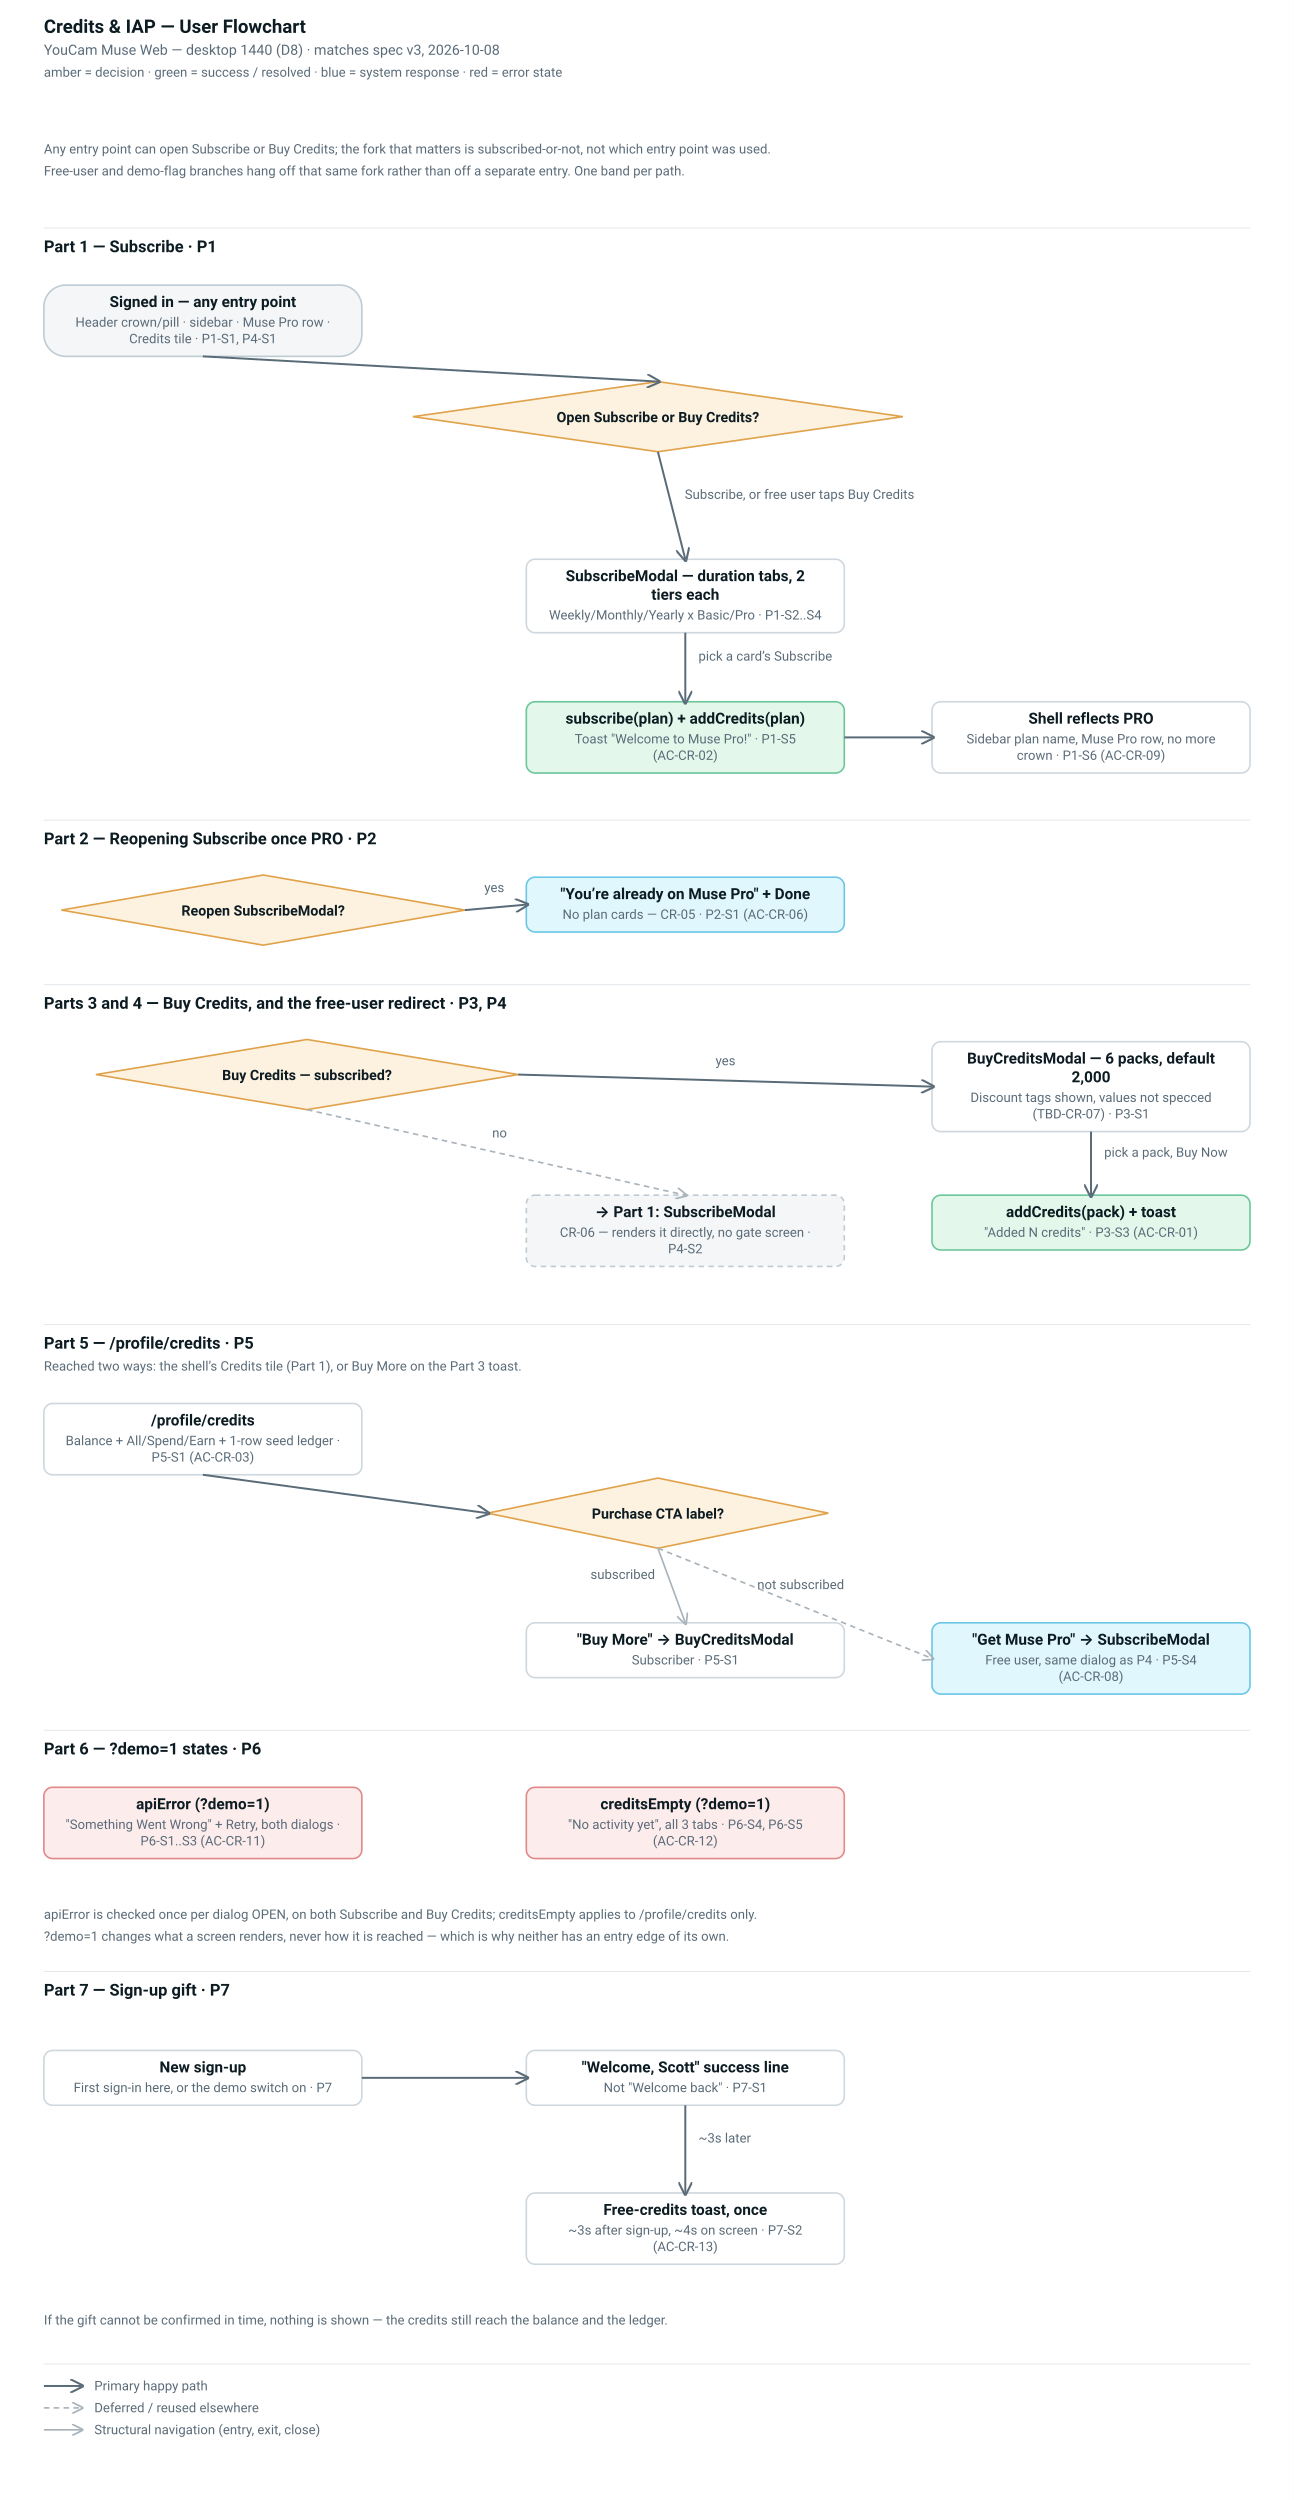
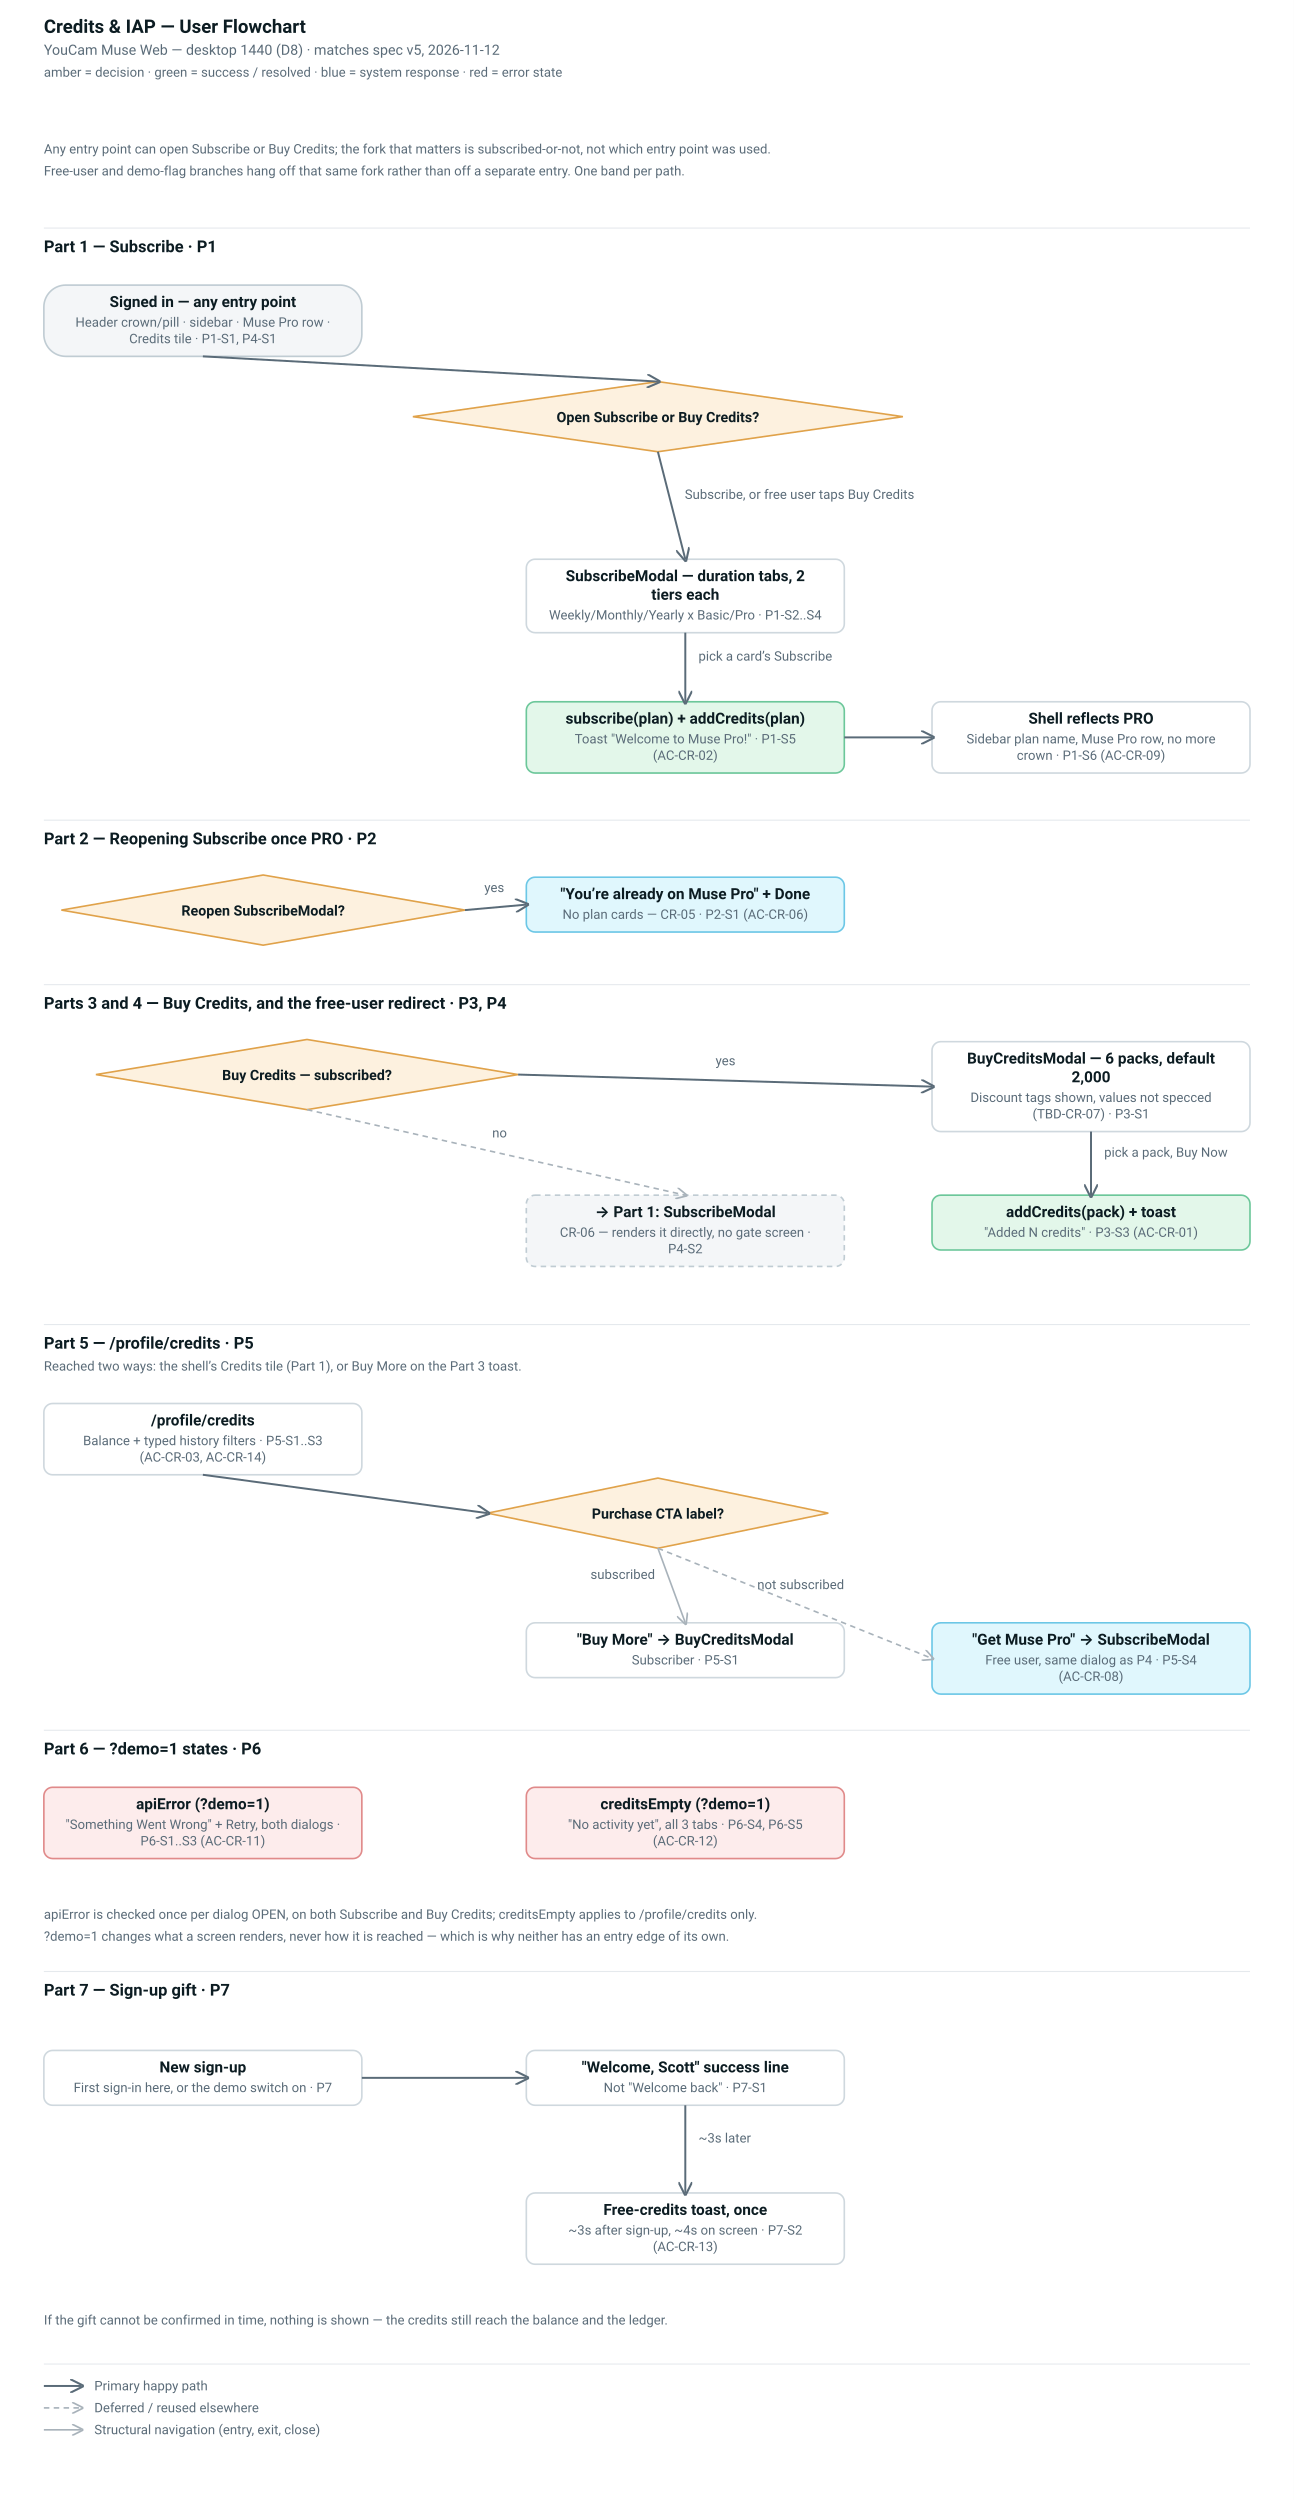
<svg xmlns="http://www.w3.org/2000/svg" width="1180" height="2280" viewBox="0 0 1180 2280" font-family="-apple-system,BlinkMacSystemFont,'Segoe UI',Roboto,sans-serif" role="img">
  <defs>
    <marker id="fc-primary" viewBox="0 0 10 10" refX="8" refY="5" markerWidth="7" markerHeight="7" orient="auto-start-reverse">
      <path d="M0 0 L10 5 L0 10" fill="none" stroke="#5a6b78" stroke-width="1.5" />
    </marker>
    <marker id="fc-error" viewBox="0 0 10 10" refX="8" refY="5" markerWidth="7" markerHeight="7" orient="auto-start-reverse">
      <path d="M0 0 L10 5 L0 10" fill="none" stroke="#d6484a" stroke-width="1.5" />
    </marker>
    <marker id="fc-structural" viewBox="0 0 10 10" refX="8" refY="5" markerWidth="7" markerHeight="7" orient="auto-start-reverse">
      <path d="M0 0 L10 5 L0 10" fill="none" stroke="#a8b2ba" stroke-width="1.5" />
    </marker>
    <marker id="fc-deferred" viewBox="0 0 10 10" refX="8" refY="5" markerWidth="7" markerHeight="7" orient="auto-start-reverse">
      <path d="M0 0 L10 5 L0 10" fill="none" stroke="#a8b2ba" stroke-width="1.5" />
    </marker>
    <marker id="fc-retry" viewBox="0 0 10 10" refX="8" refY="5" markerWidth="7" markerHeight="7" orient="auto-start-reverse">
      <path d="M0 0 L10 5 L0 10" fill="none" stroke="#6cc7e6" stroke-width="1.5" />
    </marker>
  </defs>
  <rect width="1180" height="2280" fill="#ffffff" />
  <text x="40" y="30" font-size="17" font-weight="700" fill="#0c1c22">Credits &amp; IAP — User Flowchart</text>
-   <text x="40" y="50" font-size="13" fill="#5a6b78">YouCam Muse Web — desktop 1440 (D8) · matches spec v3, 2026-10-08</text>
+   <text x="40" y="50" font-size="13" fill="#5a6b78">YouCam Muse Web — desktop 1440 (D8) · matches spec v5, 2026-11-12</text>
  <text x="40" y="70" font-size="12" fill="#5a6b78">amber = decision · green = success / resolved · blue = system response · red = error state</text>
  <g transform="translate(0,80)">
    <text x="40" y="60" font-size="12" fill="#5a6b78">Any entry point can open Subscribe or Buy Credits; the fork that matters is subscribed-or-not, not which entry point was used.</text>
    <text x="40" y="80" font-size="12" fill="#5a6b78">Free-user and demo-flag branches hang off that same fork rather than off a separate entry. One band per path.</text>
    <line x1="40" y1="128" x2="1140" y2="128" stroke="#e5e9ed" stroke-width="1" />
    <text x="40" y="150" font-size="15" font-weight="700" fill="#0c1c22">Part 1 — Subscribe  ·  P1</text>
    <rect x="40" y="180" width="290" height="65" rx="20" fill="#f4f6f8" stroke="#c0ccd3" stroke-width="1.5" />
    <text x="185" y="200" font-size="14" font-weight="700" fill="#0c1c22" text-anchor="middle">Signed in — any entry point</text>
    <text x="185" y="218" font-size="12" fill="#5a6b78" text-anchor="middle">Header crown/pill · sidebar · Muse Pro row ·</text>
    <text x="185" y="233" font-size="12" fill="#5a6b78" text-anchor="middle">Credits tile · P1-S1, P4-S1</text>
    <polygon points="600,268 823.455,300 600,332 376.545,300" fill="#fdf1df" stroke="#e0a24a" stroke-width="1.5" />
    <text x="600" y="305" font-size="13" font-weight="700" fill="#0c1c22" text-anchor="middle">Open Subscribe or Buy Credits?</text>
    <line x1="185" y1="245" x2="600" y2="268" stroke="#5a6b78" stroke-width="1.8" marker-end="url(#fc-primary)" />
    <rect x="480" y="430" width="290" height="67" rx="8" fill="#ffffff" stroke="#cfd8de" stroke-width="1.5" />
    <text x="625" y="450" font-size="14" font-weight="700" fill="#0c1c22" text-anchor="middle">SubscribeModal — duration tabs, 2</text>
    <text x="625" y="467" font-size="14" font-weight="700" fill="#0c1c22" text-anchor="middle">tiers each</text>
    <text x="625" y="485" font-size="12" fill="#5a6b78" text-anchor="middle">Weekly/Monthly/Yearly x Basic/Pro · P1-S2..S4</text>
    <line x1="600" y1="332" x2="625" y2="430" stroke="#5a6b78" stroke-width="1.8" marker-end="url(#fc-primary)" />
    <text x="624.5" y="375" font-size="12" fill="#5a6b78" text-anchor="start">Subscribe, or free user taps Buy Credits</text>
    <rect x="480" y="560" width="290" height="65" rx="8" fill="#e3f7ea" stroke="#6cc79a" stroke-width="1.5" />
    <text x="625" y="580" font-size="14" font-weight="700" fill="#0c1c22" text-anchor="middle">subscribe(plan) + addCredits(plan)</text>
    <text x="625" y="598" font-size="12" fill="#5a6b78" text-anchor="middle">Toast "Welcome to Muse Pro!" · P1-S5</text>
    <text x="625" y="613" font-size="12" fill="#5a6b78" text-anchor="middle">(AC-CR-02)</text>
    <line x1="625" y1="497" x2="625" y2="560" stroke="#5a6b78" stroke-width="1.8" marker-end="url(#fc-primary)" />
    <text x="637" y="522.5" font-size="12" fill="#5a6b78" text-anchor="start">pick a card’s Subscribe</text>
    <rect x="850" y="560" width="290" height="65" rx="8" fill="#ffffff" stroke="#cfd8de" stroke-width="1.5" />
    <text x="995" y="580" font-size="14" font-weight="700" fill="#0c1c22" text-anchor="middle">Shell reflects PRO</text>
    <text x="995" y="598" font-size="12" fill="#5a6b78" text-anchor="middle">Sidebar plan name, Muse Pro row, no more</text>
    <text x="995" y="613" font-size="12" fill="#5a6b78" text-anchor="middle">crown · P1-S6 (AC-CR-09)</text>
    <line x1="770" y1="592.5" x2="850" y2="592.5" stroke="#5a6b78" stroke-width="1.8" marker-end="url(#fc-primary)" />
    <line x1="40" y1="668" x2="1140" y2="668" stroke="#e5e9ed" stroke-width="1" />
    <text x="40" y="690" font-size="15" font-weight="700" fill="#0c1c22">Part 2 — Reopening Subscribe once PRO  ·  P2</text>
    <polygon points="240,718 424.035,750 240,782 55.965,750" fill="#fdf1df" stroke="#e0a24a" stroke-width="1.5" />
    <text x="240" y="755" font-size="13" font-weight="700" fill="#0c1c22" text-anchor="middle">Reopen SubscribeModal?</text>
    <rect x="480" y="720" width="290" height="50" rx="8" fill="#e0f7fd" stroke="#6cc7e6" stroke-width="1.5" />
    <text x="625" y="740" font-size="14" font-weight="700" fill="#0c1c22" text-anchor="middle">"You’re already on Muse Pro" + Done</text>
    <text x="625" y="758" font-size="12" fill="#5a6b78" text-anchor="middle">No plan cards — CR-05 · P2-S1 (AC-CR-06)</text>
    <line x1="424.035" y1="750" x2="480" y2="745" stroke="#5a6b78" stroke-width="1.8" marker-end="url(#fc-primary)" />
    <text x="450.771" y="733.556" font-size="12" fill="#5a6b78" text-anchor="middle">yes</text>
    <line x1="40" y1="818" x2="1140" y2="818" stroke="#e5e9ed" stroke-width="1" />
    <text x="40" y="840" font-size="15" font-weight="700" fill="#0c1c22">Parts 3 and 4 — Buy Credits, and the free-user redirect  ·  P3, P4</text>
    <polygon points="280,868 472.52,900 280,932 87.48,900" fill="#fdf1df" stroke="#e0a24a" stroke-width="1.5" />
    <text x="280" y="905" font-size="13" font-weight="700" fill="#0c1c22" text-anchor="middle">Buy Credits — subscribed?</text>
    <rect x="850" y="870" width="290" height="82" rx="8" fill="#ffffff" stroke="#cfd8de" stroke-width="1.5" />
    <text x="995" y="890" font-size="14" font-weight="700" fill="#0c1c22" text-anchor="middle">BuyCreditsModal — 6 packs, default</text>
    <text x="995" y="907" font-size="14" font-weight="700" fill="#0c1c22" text-anchor="middle">2,000</text>
    <text x="995" y="925" font-size="12" fill="#5a6b78" text-anchor="middle">Discount tags shown, values not specced</text>
    <text x="995" y="940" font-size="12" fill="#5a6b78" text-anchor="middle">(TBD-CR-07) · P3-S1</text>
    <line x1="472.52" y1="900" x2="850" y2="911" stroke="#5a6b78" stroke-width="1.8" marker-end="url(#fc-primary)" />
    <text x="661.668" y="891.506" font-size="12" fill="#5a6b78" text-anchor="middle">yes</text>
    <rect x="850" y="1010" width="290" height="50" rx="8" fill="#e3f7ea" stroke="#6cc79a" stroke-width="1.5" />
    <text x="995" y="1030" font-size="14" font-weight="700" fill="#0c1c22" text-anchor="middle">addCredits(pack) + toast</text>
    <text x="995" y="1048" font-size="12" fill="#5a6b78" text-anchor="middle">"Added N credits" · P3-S3 (AC-CR-01)</text>
    <line x1="995" y1="952" x2="995" y2="1010" stroke="#5a6b78" stroke-width="1.8" marker-end="url(#fc-primary)" />
    <text x="1007" y="975" font-size="12" fill="#5a6b78" text-anchor="start">pick a pack, Buy Now</text>
    <rect x="480" y="1010" width="290" height="65" rx="8" fill="#f4f6f8" stroke="#c0ccd3" stroke-width="1.5" stroke-dasharray="5 4" />
    <text x="625" y="1030" font-size="14" font-weight="700" fill="#0c1c22" text-anchor="middle">→ Part 1: SubscribeModal</text>
    <text x="625" y="1048" font-size="12" fill="#5a6b78" text-anchor="middle">CR-06 — renders it directly, no gate screen ·</text>
    <text x="625" y="1063" font-size="12" fill="#5a6b78" text-anchor="middle">P4-S2</text>
    <line x1="280" y1="932" x2="625" y2="1010" stroke="#a8b2ba" stroke-width="1.5" stroke-dasharray="5 4" marker-end="url(#fc-deferred)" />
    <text x="455.587" y="957.345" font-size="12" fill="#5a6b78" text-anchor="middle">no</text>
    <line x1="40" y1="1128" x2="1140" y2="1128" stroke="#e5e9ed" stroke-width="1" />
    <text x="40" y="1150" font-size="15" font-weight="700" fill="#0c1c22">Part 5 — /profile/credits  ·  P5</text>
    <text x="40" y="1170" font-size="12" fill="#5a6b78">Reached two ways: the shell’s Credits tile (Part 1), or Buy More on the Part 3 toast.</text>
    <rect x="40" y="1200" width="290" height="65" rx="8" fill="#ffffff" stroke="#cfd8de" stroke-width="1.5" />
    <text x="185" y="1220" font-size="14" font-weight="700" fill="#0c1c22" text-anchor="middle">/profile/credits</text>
-     <text x="185" y="1238" font-size="12" fill="#5a6b78" text-anchor="middle">Balance + All/Spend/Earn + 1-row seed ledger ·</text>
-     <text x="185" y="1253" font-size="12" fill="#5a6b78" text-anchor="middle">P5-S1 (AC-CR-03)</text>
+     <text x="185" y="1238" font-size="12" fill="#5a6b78" text-anchor="middle">Balance + typed history filters · P5-S1..S3</text>
+     <text x="185" y="1253" font-size="12" fill="#5a6b78" text-anchor="middle">(AC-CR-03, AC-CR-14)</text>
    <polygon points="600,1268 755.422,1300 600,1332 444.578,1300" fill="#fdf1df" stroke="#e0a24a" stroke-width="1.5" />
    <text x="600" y="1305" font-size="13" font-weight="700" fill="#0c1c22" text-anchor="middle">Purchase CTA label?</text>
    <line x1="185" y1="1265" x2="444.578" y2="1300" stroke="#5a6b78" stroke-width="1.8" marker-end="url(#fc-primary)" />
    <rect x="480" y="1400" width="290" height="50" rx="8" fill="#ffffff" stroke="#cfd8de" stroke-width="1.5" />
    <text x="625" y="1420" font-size="14" font-weight="700" fill="#0c1c22" text-anchor="middle">"Buy More" → BuyCreditsModal</text>
    <text x="625" y="1438" font-size="12" fill="#5a6b78" text-anchor="middle">Subscriber · P5-S1</text>
    <line x1="600" y1="1332" x2="625" y2="1400" stroke="#a8b2ba" stroke-width="1.5" marker-end="url(#fc-structural)" />
    <text x="538.5" y="1360" font-size="12" fill="#5a6b78" text-anchor="start">subscribed</text>
    <rect x="850" y="1400" width="290" height="65" rx="8" fill="#e0f7fd" stroke="#6cc7e6" stroke-width="1.5" />
    <text x="995" y="1420" font-size="14" font-weight="700" fill="#0c1c22" text-anchor="middle">"Get Muse Pro" → SubscribeModal</text>
    <text x="995" y="1438" font-size="12" fill="#5a6b78" text-anchor="middle">Free user, same dialog as P4 · P5-S4</text>
    <text x="995" y="1453" font-size="12" fill="#5a6b78" text-anchor="middle">(AC-CR-08)</text>
    <line x1="600" y1="1332" x2="850" y2="1432.5" stroke="#a8b2ba" stroke-width="1.5" stroke-dasharray="5 4" marker-end="url(#fc-deferred)" />
    <text x="730.222" y="1369.26" font-size="12" fill="#5a6b78" text-anchor="middle">not subscribed</text>
    <line x1="40" y1="1498" x2="1140" y2="1498" stroke="#e5e9ed" stroke-width="1" />
    <text x="40" y="1520" font-size="15" font-weight="700" fill="#0c1c22">Part 6 — ?demo=1 states  ·  P6</text>
    <rect x="40" y="1550" width="290" height="65" rx="8" fill="#fdecec" stroke="#e08a8a" stroke-width="1.5" />
    <text x="185" y="1570" font-size="14" font-weight="700" fill="#0c1c22" text-anchor="middle">apiError (?demo=1)</text>
    <text x="185" y="1588" font-size="12" fill="#5a6b78" text-anchor="middle">"Something Went Wrong" + Retry, both dialogs ·</text>
    <text x="185" y="1603" font-size="12" fill="#5a6b78" text-anchor="middle">P6-S1..S3 (AC-CR-11)</text>
    <rect x="480" y="1550" width="290" height="65" rx="8" fill="#fdecec" stroke="#e08a8a" stroke-width="1.5" />
    <text x="625" y="1570" font-size="14" font-weight="700" fill="#0c1c22" text-anchor="middle">creditsEmpty (?demo=1)</text>
    <text x="625" y="1588" font-size="12" fill="#5a6b78" text-anchor="middle">"No activity yet", all 3 tabs · P6-S4, P6-S5</text>
    <text x="625" y="1603" font-size="12" fill="#5a6b78" text-anchor="middle">(AC-CR-12)</text>
    <text x="40" y="1670" font-size="12" fill="#5a6b78">apiError is checked once per dialog OPEN, on both Subscribe and Buy Credits; creditsEmpty applies to /profile/credits only.</text>
    <text x="40" y="1690" font-size="12" fill="#5a6b78">?demo=1 changes what a screen renders, never how it is reached — which is why neither has an entry edge of its own.</text>
    <line x1="40" y1="1718" x2="1140" y2="1718" stroke="#e5e9ed" stroke-width="1" />
    <text x="40" y="1740" font-size="15" font-weight="700" fill="#0c1c22">Part 7 — Sign-up gift  ·  P7</text>
    <rect x="40" y="1790" width="290" height="50" rx="8" fill="#ffffff" stroke="#cfd8de" stroke-width="1.5" />
    <text x="185" y="1810" font-size="14" font-weight="700" fill="#0c1c22" text-anchor="middle">New sign-up</text>
    <text x="185" y="1828" font-size="12" fill="#5a6b78" text-anchor="middle">First sign-in here, or the demo switch on · P7</text>
    <rect x="480" y="1790" width="290" height="50" rx="8" fill="#ffffff" stroke="#cfd8de" stroke-width="1.5" />
    <text x="625" y="1810" font-size="14" font-weight="700" fill="#0c1c22" text-anchor="middle">"Welcome, Scott" success line</text>
    <text x="625" y="1828" font-size="12" fill="#5a6b78" text-anchor="middle">Not "Welcome back" · P7-S1</text>
    <line x1="330" y1="1815" x2="480" y2="1815" stroke="#5a6b78" stroke-width="1.8" marker-end="url(#fc-primary)" />
    <rect x="480" y="1920" width="290" height="65" rx="8" fill="#ffffff" stroke="#cfd8de" stroke-width="1.5" />
    <text x="625" y="1940" font-size="14" font-weight="700" fill="#0c1c22" text-anchor="middle">Free-credits toast, once</text>
    <text x="625" y="1958" font-size="12" fill="#5a6b78" text-anchor="middle">~3s after sign-up, ~4s on screen · P7-S2</text>
    <text x="625" y="1973" font-size="12" fill="#5a6b78" text-anchor="middle">(AC-CR-13)</text>
    <line x1="625" y1="1840" x2="625" y2="1920" stroke="#5a6b78" stroke-width="1.8" marker-end="url(#fc-primary)" />
    <text x="637" y="1874" font-size="12" fill="#5a6b78" text-anchor="start">~3s later</text>
    <text x="40" y="2040" font-size="12" fill="#5a6b78">If the gift cannot be confirmed in time, nothing is shown — the credits still reach the balance and the ledger.</text>
    <line x1="40" y1="2076" x2="1140" y2="2076" stroke="#e5e9ed" stroke-width="1" />
    <line x1="40" y1="2096" x2="74" y2="2096" stroke="#5a6b78" stroke-width="1.8" marker-end="url(#fc-primary)" />
    <text x="86" y="2100" font-size="12" fill="#5a6b78">Primary happy path</text>
    <line x1="40" y1="2116" x2="74" y2="2116" stroke="#a8b2ba" stroke-width="1.5" stroke-dasharray="5 4" marker-end="url(#fc-deferred)" />
    <text x="86" y="2120" font-size="12" fill="#5a6b78">Deferred / reused elsewhere</text>
    <line x1="40" y1="2136" x2="74" y2="2136" stroke="#a8b2ba" stroke-width="1.5" marker-end="url(#fc-structural)" />
    <text x="86" y="2140" font-size="12" fill="#5a6b78">Structural navigation (entry, exit, close)</text>
  </g>
</svg>
